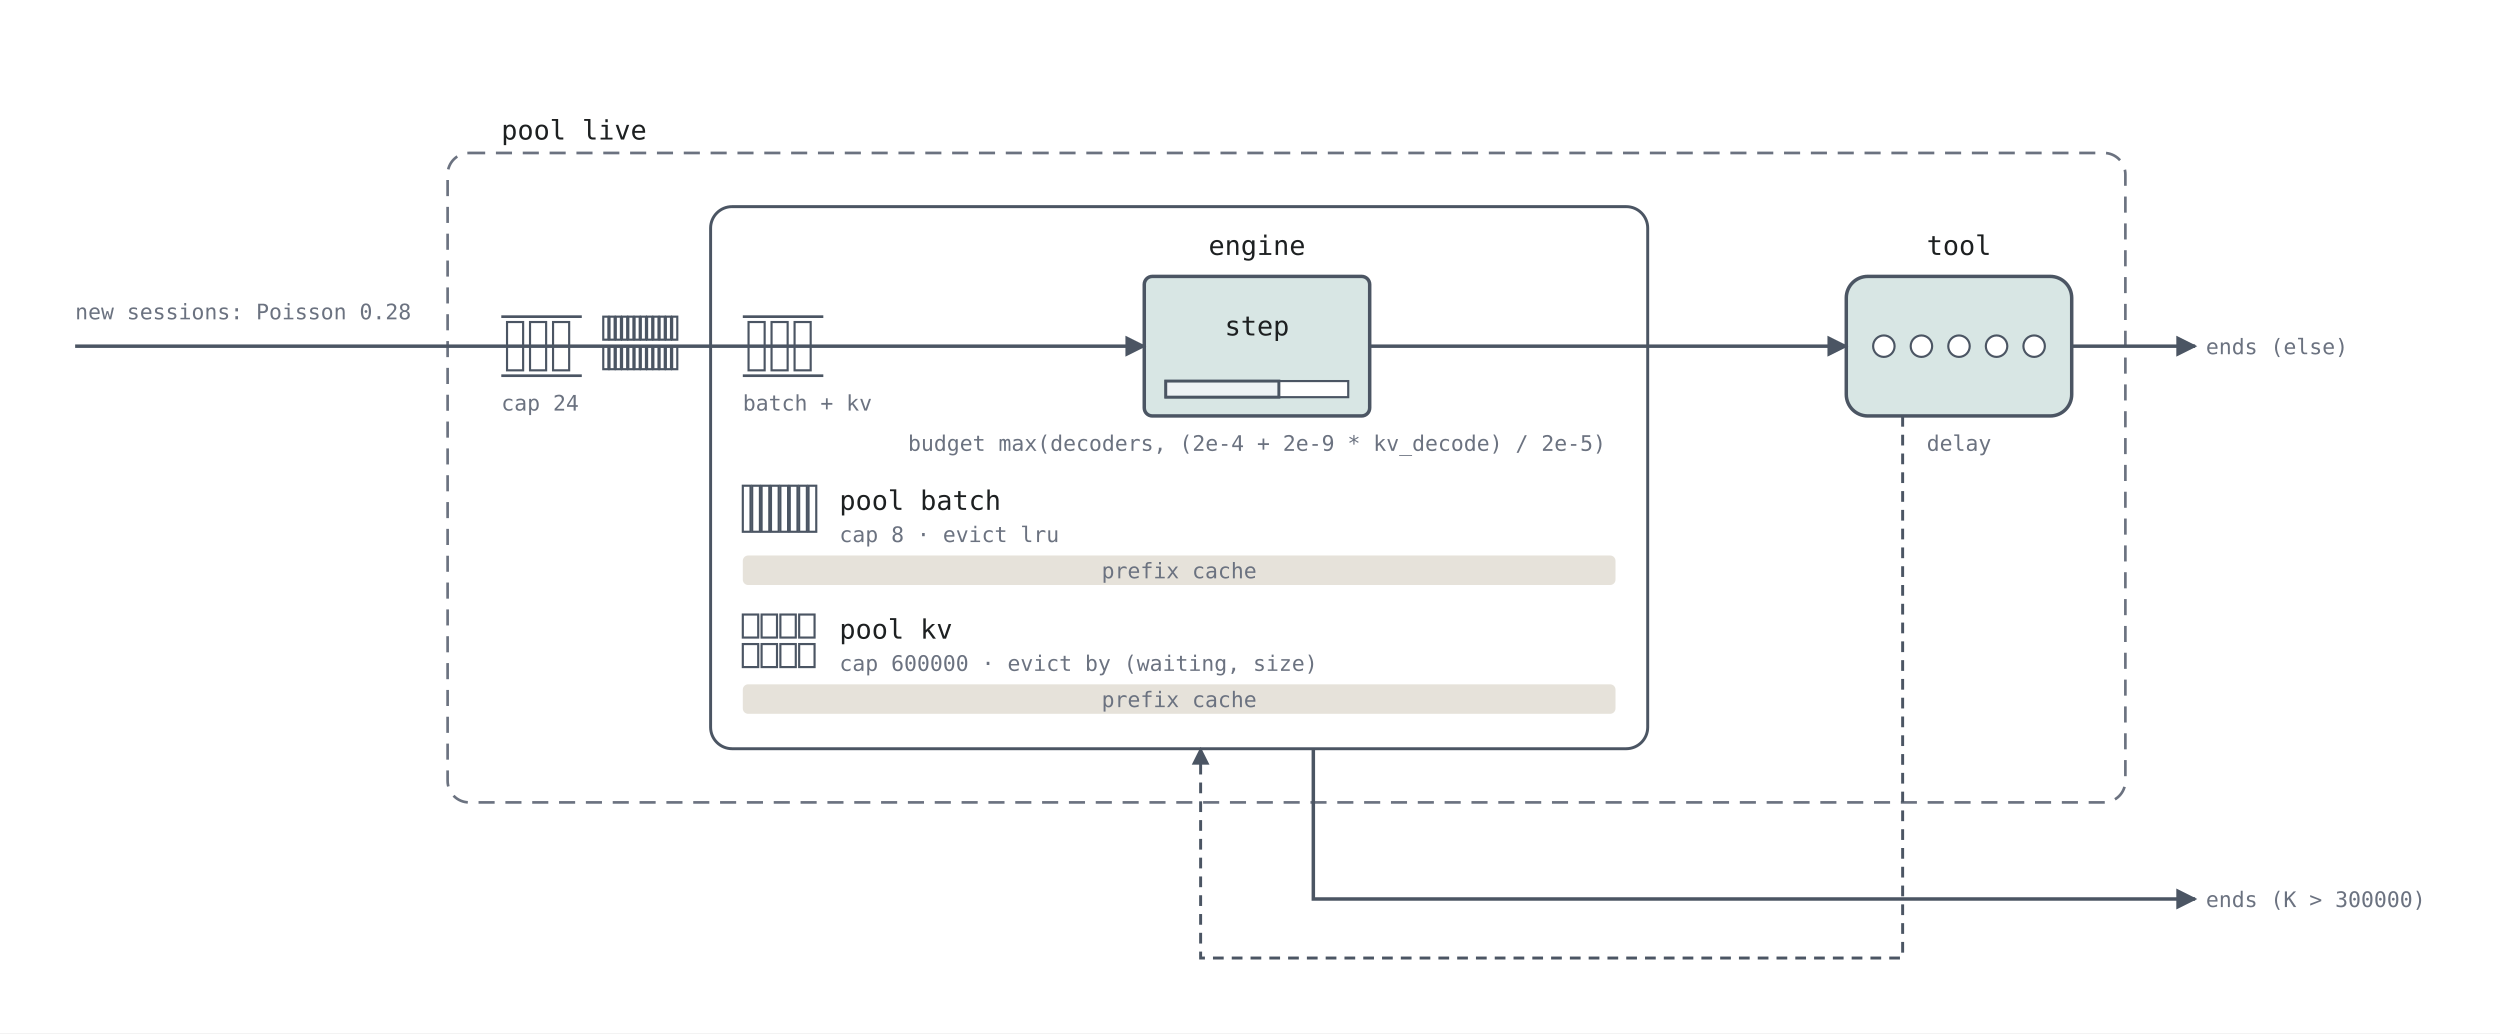
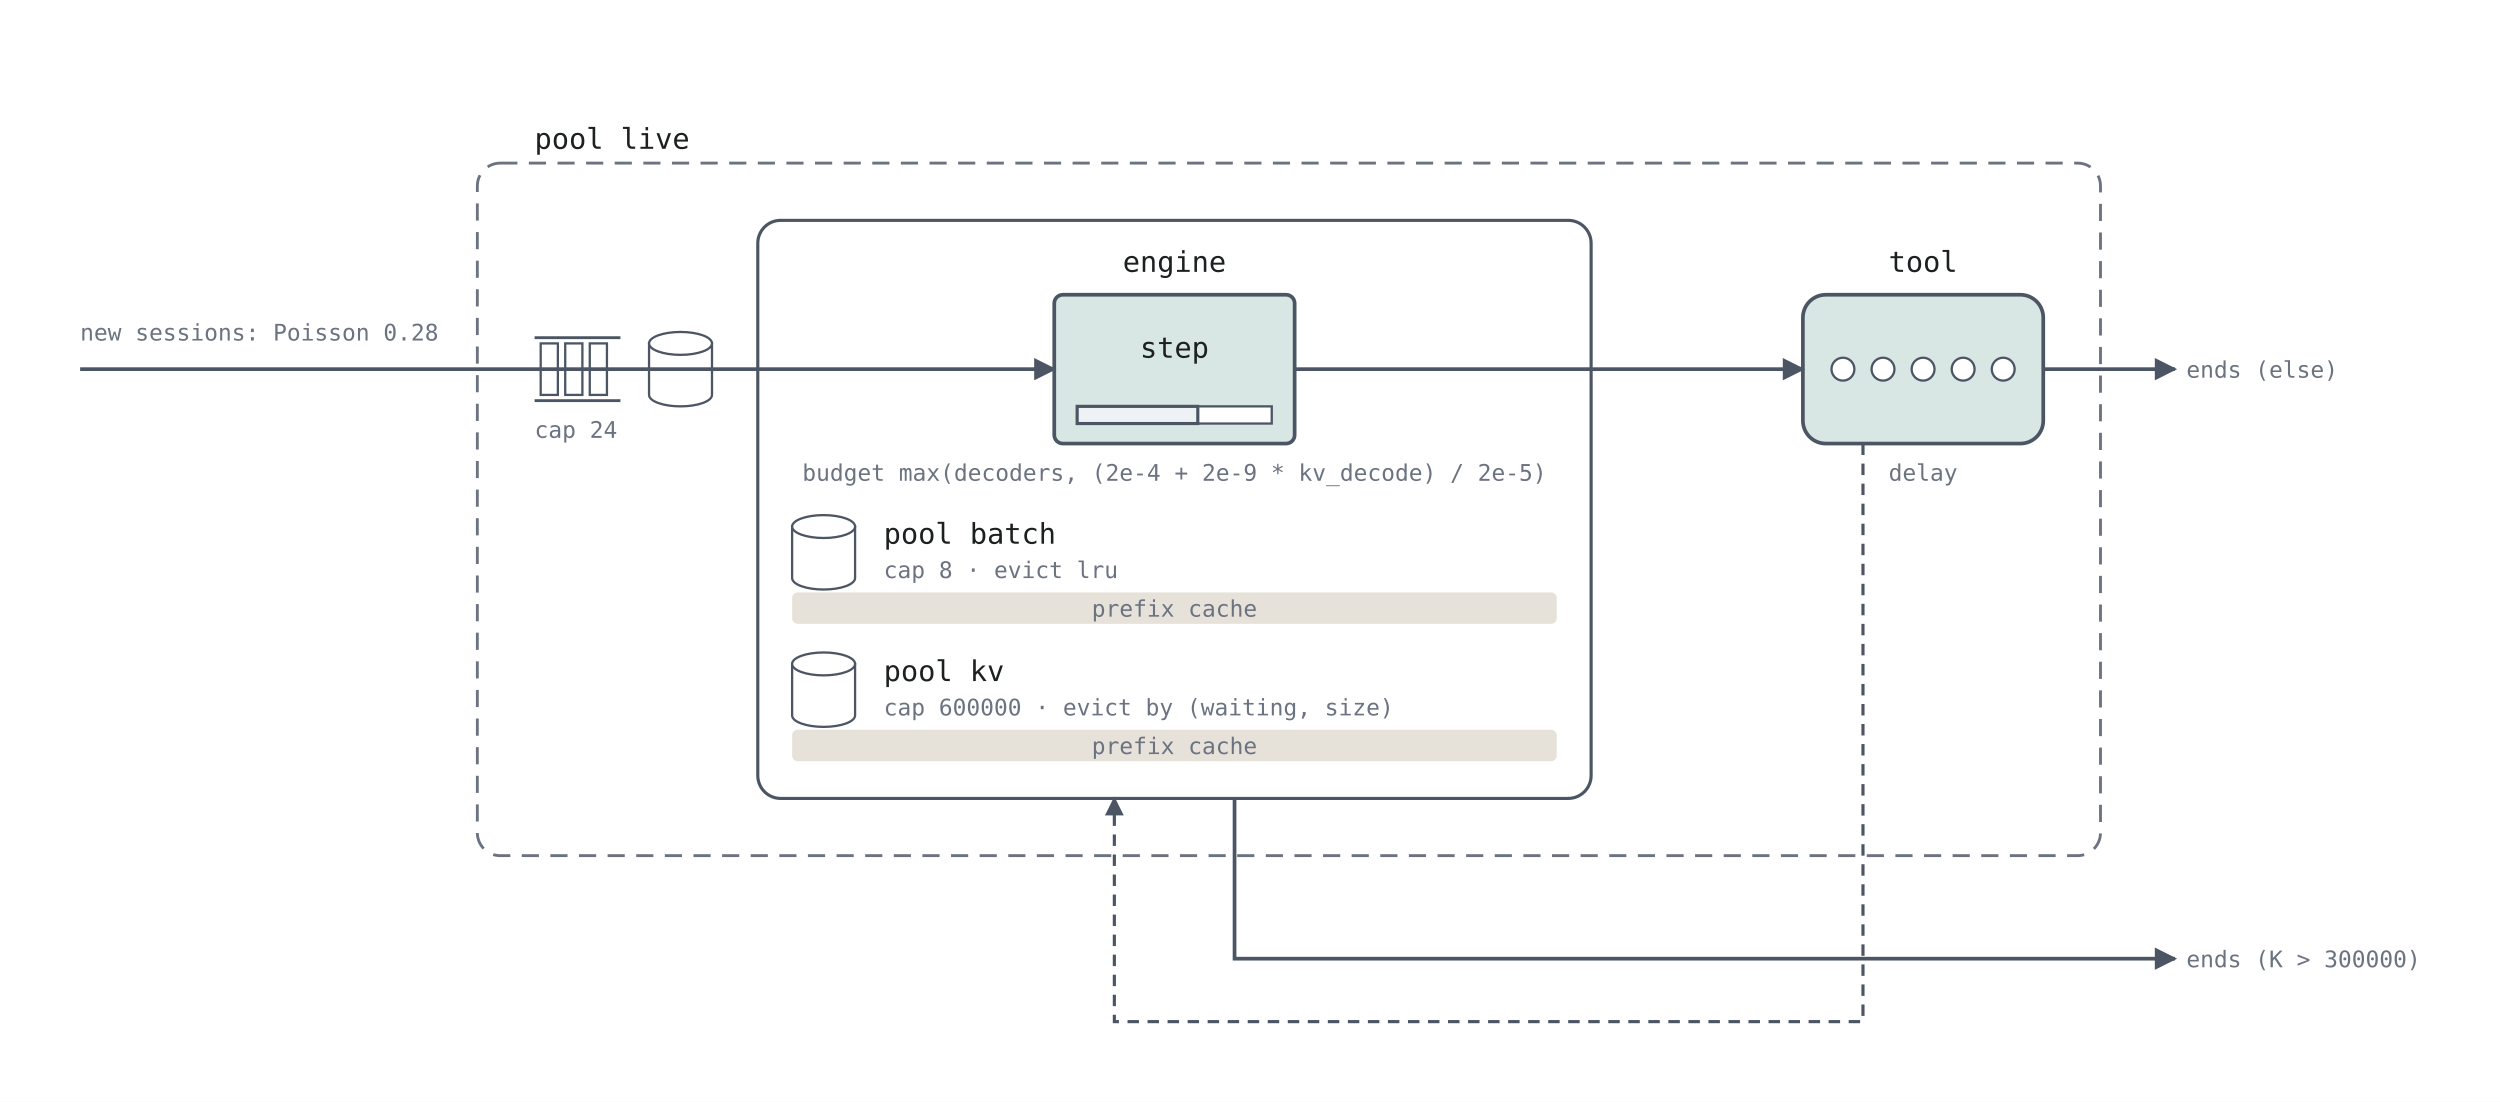
- <svg xmlns="http://www.w3.org/2000/svg" width="931.6" height="385" viewBox="0 0 931.6 385" role="img">
+ <svg xmlns="http://www.w3.org/2000/svg" width="873.6" height="385" viewBox="0 0 873.6 385" role="img">
  <style>
  text { font-family: ui-monospace, "SF Mono", Menlo, Consolas, monospace; }
  @media (prefers-color-scheme: dark) {
    text { fill: #e8e6e3; } text.dim { fill: #9aa4b2; }
    .bg { fill:#14171a }
    .solid { fill:#232a31;stroke:#b6bfcc }
    .cached { fill:#33302a }
    .instance { fill:#1a1f24;stroke:#b6bfcc }
    .frame { stroke:#b6bfcc }
    .enclosure { stroke:#9aa4b2 }
    .station { fill:#26403d;stroke:#b6bfcc }
    .cell { fill:#14171a;stroke:#b6bfcc }
    .rail { stroke:#b6bfcc }
    .flow { stroke:#b6bfcc }
    .back { stroke:#b6bfcc }
    .relation { stroke:#9aa4b2 }
  }
</style>
  <defs>
    <marker id="a" viewBox="0 0 10 10" refX="9" refY="5" markerWidth="6" markerHeight="6" orient="auto-start-reverse">
      <path d="M0 0 L10 5 L0 10 z" fill="context-stroke" />
    </marker>
  </defs>
-   <rect class="bg" fill="#ffffff" x="0" y="0" width="931.6" height="385" />
-   <rect class="enclosure" fill="none" stroke="#6b7280" stroke-width="1" stroke-dasharray="6 4" x="166.8" y="57" width="625.2" height="242" rx="8" />
+   <rect class="bg" fill="#ffffff" x="0" y="0" width="873.6" height="385" />
+   <rect class="enclosure" fill="none" stroke="#6b7280" stroke-width="1" stroke-dasharray="6 4" x="166.8" y="57" width="567.2" height="242" rx="8" />
  <text x="186.8" y="52" text-anchor="start" font-size="10" fill="#1d2021">pool live</text>
  <path class="rail" fill="none" stroke="#4b5563" stroke-width="1" d="M186.8 118 L216.8 118 M186.8 140 L216.8 140" />
  <rect class="cell" fill="#ffffff" stroke="#4b5563" stroke-width=".8" x="188.94" y="120" width="6" height="18" />
  <rect class="cell" fill="#ffffff" stroke="#4b5563" stroke-width=".8" x="197.51" y="120" width="6" height="18" />
  <rect class="cell" fill="#ffffff" stroke="#4b5563" stroke-width=".8" x="206.09" y="120" width="6" height="18" />
-   <rect class="cell" fill="#ffffff" stroke="#4b5563" stroke-width=".8" x="224.8" y="118" width="1.91" height="8.58" />
-   <rect class="cell" fill="#ffffff" stroke="#4b5563" stroke-width=".8" x="227.13" y="118" width="1.91" height="8.58" />
-   <rect class="cell" fill="#ffffff" stroke="#4b5563" stroke-width=".8" x="229.47" y="118" width="1.91" height="8.58" />
-   <rect class="cell" fill="#ffffff" stroke="#4b5563" stroke-width=".8" x="231.8" y="118" width="1.91" height="8.58" />
-   <rect class="cell" fill="#ffffff" stroke="#4b5563" stroke-width=".8" x="234.13" y="118" width="1.91" height="8.58" />
-   <rect class="cell" fill="#ffffff" stroke="#4b5563" stroke-width=".8" x="236.47" y="118" width="1.91" height="8.58" />
-   <rect class="cell" fill="#ffffff" stroke="#4b5563" stroke-width=".8" x="238.8" y="118" width="1.91" height="8.58" />
-   <rect class="cell" fill="#ffffff" stroke="#4b5563" stroke-width=".8" x="241.13" y="118" width="1.91" height="8.58" />
-   <rect class="cell" fill="#ffffff" stroke="#4b5563" stroke-width=".8" x="243.47" y="118" width="1.91" height="8.58" />
-   <rect class="cell" fill="#ffffff" stroke="#4b5563" stroke-width=".8" x="245.8" y="118" width="1.91" height="8.58" />
-   <rect class="cell" fill="#ffffff" stroke="#4b5563" stroke-width=".8" x="248.13" y="118" width="1.91" height="8.58" />
-   <rect class="cell" fill="#ffffff" stroke="#4b5563" stroke-width=".8" x="250.47" y="118" width="1.91" height="8.58" />
-   <rect class="cell" fill="#ffffff" stroke="#4b5563" stroke-width=".8" x="224.8" y="129" width="1.91" height="8.58" />
-   <rect class="cell" fill="#ffffff" stroke="#4b5563" stroke-width=".8" x="227.13" y="129" width="1.91" height="8.58" />
-   <rect class="cell" fill="#ffffff" stroke="#4b5563" stroke-width=".8" x="229.47" y="129" width="1.91" height="8.58" />
-   <rect class="cell" fill="#ffffff" stroke="#4b5563" stroke-width=".8" x="231.8" y="129" width="1.91" height="8.58" />
-   <rect class="cell" fill="#ffffff" stroke="#4b5563" stroke-width=".8" x="234.13" y="129" width="1.91" height="8.58" />
-   <rect class="cell" fill="#ffffff" stroke="#4b5563" stroke-width=".8" x="236.47" y="129" width="1.91" height="8.58" />
-   <rect class="cell" fill="#ffffff" stroke="#4b5563" stroke-width=".8" x="238.8" y="129" width="1.91" height="8.58" />
-   <rect class="cell" fill="#ffffff" stroke="#4b5563" stroke-width=".8" x="241.13" y="129" width="1.91" height="8.58" />
-   <rect class="cell" fill="#ffffff" stroke="#4b5563" stroke-width=".8" x="243.47" y="129" width="1.91" height="8.58" />
-   <rect class="cell" fill="#ffffff" stroke="#4b5563" stroke-width=".8" x="245.8" y="129" width="1.91" height="8.58" />
-   <rect class="cell" fill="#ffffff" stroke="#4b5563" stroke-width=".8" x="248.13" y="129" width="1.91" height="8.58" />
-   <rect class="cell" fill="#ffffff" stroke="#4b5563" stroke-width=".8" x="250.47" y="129" width="1.91" height="8.58" />
+   <path class="cell" fill="#ffffff" stroke="#4b5563" stroke-width=".8" d="M 226.8 120 L 226.8 138 A 11 4 0 0 0 248.8 138 L 248.8 120 Z" />
+   <ellipse class="cell" fill="#ffffff" stroke="#4b5563" stroke-width=".8" cx="237.8" cy="120" rx="11" ry="4" />
  <text x="186.8" y="153" text-anchor="start" font-size="8" fill="#6b7280" class="dim">cap 24</text>
-   <rect class="frame" fill="none" stroke="#4b5563" stroke-width="1.1" x="264.8" y="77" width="349.2" height="202" rx="8" />
-   <path class="rail" fill="none" stroke="#4b5563" stroke-width="1" d="M276.8 118 L306.8 118 M276.8 140 L306.8 140" />
-   <rect class="cell" fill="#ffffff" stroke="#4b5563" stroke-width=".8" x="278.94" y="120" width="6" height="18" />
-   <rect class="cell" fill="#ffffff" stroke="#4b5563" stroke-width=".8" x="287.51" y="120" width="6" height="18" />
-   <rect class="cell" fill="#ffffff" stroke="#4b5563" stroke-width=".8" x="296.09" y="120" width="6" height="18" />
-   <text x="276.8" y="153" text-anchor="start" font-size="8" fill="#6b7280" class="dim">batch + kv</text>
-   <rect class="cell" fill="#ffffff" stroke="#4b5563" stroke-width=".8" x="276.8" y="181" width="2.87" height="17.16" />
-   <rect class="cell" fill="#ffffff" stroke="#4b5563" stroke-width=".8" x="280.3" y="181" width="2.87" height="17.16" />
-   <rect class="cell" fill="#ffffff" stroke="#4b5563" stroke-width=".8" x="283.8" y="181" width="2.87" height="17.16" />
-   <rect class="cell" fill="#ffffff" stroke="#4b5563" stroke-width=".8" x="287.3" y="181" width="2.87" height="17.16" />
-   <rect class="cell" fill="#ffffff" stroke="#4b5563" stroke-width=".8" x="290.8" y="181" width="2.87" height="17.16" />
-   <rect class="cell" fill="#ffffff" stroke="#4b5563" stroke-width=".8" x="294.3" y="181" width="2.87" height="17.16" />
-   <rect class="cell" fill="#ffffff" stroke="#4b5563" stroke-width=".8" x="297.8" y="181" width="2.87" height="17.16" />
-   <rect class="cell" fill="#ffffff" stroke="#4b5563" stroke-width=".8" x="301.3" y="181" width="2.87" height="17.16" />
-   <text x="312.8" y="190" text-anchor="start" font-size="10" fill="#1d2021">pool batch</text>
-   <text x="312.8" y="202" text-anchor="start" font-size="8" fill="#6b7280" class="dim">cap 8 · evict lru</text>
-   <rect class="cached" fill="#e6e2da" stroke="none" x="276.8" y="207" width="325.2" height="11" rx="2" />
-   <text x="439.4" y="215.5" text-anchor="middle" font-size="8" fill="#6b7280" class="dim">prefix cache</text>
-   <rect class="cell" fill="#ffffff" stroke="#4b5563" stroke-width=".8" x="276.8" y="229" width="5.74" height="8.58" />
-   <rect class="cell" fill="#ffffff" stroke="#4b5563" stroke-width=".8" x="283.8" y="229" width="5.74" height="8.58" />
-   <rect class="cell" fill="#ffffff" stroke="#4b5563" stroke-width=".8" x="290.8" y="229" width="5.74" height="8.58" />
-   <rect class="cell" fill="#ffffff" stroke="#4b5563" stroke-width=".8" x="297.8" y="229" width="5.74" height="8.58" />
-   <rect class="cell" fill="#ffffff" stroke="#4b5563" stroke-width=".8" x="276.8" y="240" width="5.74" height="8.58" />
-   <rect class="cell" fill="#ffffff" stroke="#4b5563" stroke-width=".8" x="283.8" y="240" width="5.74" height="8.58" />
-   <rect class="cell" fill="#ffffff" stroke="#4b5563" stroke-width=".8" x="290.8" y="240" width="5.74" height="8.58" />
-   <rect class="cell" fill="#ffffff" stroke="#4b5563" stroke-width=".8" x="297.8" y="240" width="5.74" height="8.58" />
-   <text x="312.8" y="238" text-anchor="start" font-size="10" fill="#1d2021">pool kv</text>
-   <text x="312.8" y="250" text-anchor="start" font-size="8" fill="#6b7280" class="dim">cap 600000 · evict by (waiting, size)</text>
-   <rect class="cached" fill="#e6e2da" stroke="none" x="276.8" y="255" width="325.2" height="11" rx="2" />
-   <text x="439.4" y="263.5" text-anchor="middle" font-size="8" fill="#6b7280" class="dim">prefix cache</text>
-   <rect class="station" fill="#d8e6e4" stroke="#4b5563" stroke-width="1.3" x="426.4" y="103" width="84" height="52" rx="3" />
-   <rect class="cell" fill="#ffffff" stroke="#4b5563" stroke-width=".8" x="434.4" y="142" width="68" height="6" />
-   <rect class="solid" fill="#eef2f5" stroke="#4b5563" stroke-width="1.1" x="434.4" y="142" width="42.16" height="6" />
-   <text x="468.4" y="125" text-anchor="middle" font-size="10" fill="#1d2021">step</text>
-   <text x="468.4" y="95" text-anchor="middle" font-size="10" fill="#1d2021">engine</text>
-   <text x="468.4" y="168" text-anchor="middle" font-size="8" fill="#6b7280" class="dim">budget max(decoders, (2e-4 + 2e-9 * kv_decode) / 2e-5)</text>
-   <rect class="station" fill="#d8e6e4" stroke="#4b5563" stroke-width="1.3" x="688" y="103" width="84" height="52" rx="8" />
-   <circle class="cell" fill="#ffffff" stroke="#4b5563" stroke-width=".8" cx="702" cy="129" r="4" />
-   <circle class="cell" fill="#ffffff" stroke="#4b5563" stroke-width=".8" cx="716" cy="129" r="4" />
-   <circle class="cell" fill="#ffffff" stroke="#4b5563" stroke-width=".8" cx="730" cy="129" r="4" />
-   <circle class="cell" fill="#ffffff" stroke="#4b5563" stroke-width=".8" cx="744" cy="129" r="4" />
-   <circle class="cell" fill="#ffffff" stroke="#4b5563" stroke-width=".8" cx="758" cy="129" r="4" />
-   <text x="730" y="95" text-anchor="middle" font-size="10" fill="#1d2021">tool</text>
-   <text x="730" y="168" text-anchor="middle" font-size="8" fill="#6b7280" class="dim">delay</text>
-   <path class="flow" fill="none" stroke="#4b5563" stroke-width="1.3" d="M28 129 L426.4 129" marker-end="url(#a)" />
+   <rect class="frame" fill="none" stroke="#4b5563" stroke-width="1.1" x="264.8" y="77" width="291.2" height="202" rx="8" />
+   <path class="cell" fill="#ffffff" stroke="#4b5563" stroke-width=".8" d="M 276.8 184 L 276.8 202 A 11 4 0 0 0 298.8 202 L 298.8 184 Z" />
+   <ellipse class="cell" fill="#ffffff" stroke="#4b5563" stroke-width=".8" cx="287.8" cy="184" rx="11" ry="4" />
+   <text x="308.8" y="190" text-anchor="start" font-size="10" fill="#1d2021">pool batch</text>
+   <text x="308.8" y="202" text-anchor="start" font-size="8" fill="#6b7280" class="dim">cap 8 · evict lru</text>
+   <rect class="cached" fill="#e6e2da" stroke="none" x="276.8" y="207" width="267.2" height="11" rx="2" />
+   <text x="410.4" y="215.5" text-anchor="middle" font-size="8" fill="#6b7280" class="dim">prefix cache</text>
+   <path class="cell" fill="#ffffff" stroke="#4b5563" stroke-width=".8" d="M 276.8 232 L 276.8 250 A 11 4 0 0 0 298.8 250 L 298.8 232 Z" />
+   <ellipse class="cell" fill="#ffffff" stroke="#4b5563" stroke-width=".8" cx="287.8" cy="232" rx="11" ry="4" />
+   <text x="308.8" y="238" text-anchor="start" font-size="10" fill="#1d2021">pool kv</text>
+   <text x="308.8" y="250" text-anchor="start" font-size="8" fill="#6b7280" class="dim">cap 600000 · evict by (waiting, size)</text>
+   <rect class="cached" fill="#e6e2da" stroke="none" x="276.8" y="255" width="267.2" height="11" rx="2" />
+   <text x="410.4" y="263.5" text-anchor="middle" font-size="8" fill="#6b7280" class="dim">prefix cache</text>
+   <rect class="station" fill="#d8e6e4" stroke="#4b5563" stroke-width="1.3" x="368.4" y="103" width="84" height="52" rx="3" />
+   <rect class="cell" fill="#ffffff" stroke="#4b5563" stroke-width=".8" x="376.4" y="142" width="68" height="6" />
+   <rect class="solid" fill="#eef2f5" stroke="#4b5563" stroke-width="1.1" x="376.4" y="142" width="42.16" height="6" />
+   <text x="410.4" y="125" text-anchor="middle" font-size="10" fill="#1d2021">step</text>
+   <text x="410.4" y="95" text-anchor="middle" font-size="10" fill="#1d2021">engine</text>
+   <text x="410.4" y="168" text-anchor="middle" font-size="8" fill="#6b7280" class="dim">budget max(decoders, (2e-4 + 2e-9 * kv_decode) / 2e-5)</text>
+   <rect class="station" fill="#d8e6e4" stroke="#4b5563" stroke-width="1.3" x="630" y="103" width="84" height="52" rx="8" />
+   <circle class="cell" fill="#ffffff" stroke="#4b5563" stroke-width=".8" cx="644" cy="129" r="4" />
+   <circle class="cell" fill="#ffffff" stroke="#4b5563" stroke-width=".8" cx="658" cy="129" r="4" />
+   <circle class="cell" fill="#ffffff" stroke="#4b5563" stroke-width=".8" cx="672" cy="129" r="4" />
+   <circle class="cell" fill="#ffffff" stroke="#4b5563" stroke-width=".8" cx="686" cy="129" r="4" />
+   <circle class="cell" fill="#ffffff" stroke="#4b5563" stroke-width=".8" cx="700" cy="129" r="4" />
+   <text x="672" y="95" text-anchor="middle" font-size="10" fill="#1d2021">tool</text>
+   <text x="672" y="168" text-anchor="middle" font-size="8" fill="#6b7280" class="dim">delay</text>
+   <path class="flow" fill="none" stroke="#4b5563" stroke-width="1.3" d="M28 129 L368.4 129" marker-end="url(#a)" />
  <text x="28" y="119" text-anchor="start" font-size="8" fill="#6b7280" class="dim">new sessions: Poisson 0.28</text>
-   <path class="flow" fill="none" stroke="#4b5563" stroke-width="1.3" d="M489.4 279 L489.4 335 L818 335" marker-end="url(#a)" />
-   <text x="822" y="338" text-anchor="start" font-size="8" fill="#6b7280" class="dim">ends (K &gt; 300000)</text>
-   <path class="flow" fill="none" stroke="#4b5563" stroke-width="1.3" d="M510.4 129 L688 129" marker-end="url(#a)" />
-   <path class="flow" fill="none" stroke="#4b5563" stroke-width="1.3" d="M772 129 L818 129" marker-end="url(#a)" />
-   <text x="822" y="132" text-anchor="start" font-size="8" fill="#6b7280" class="dim">ends (else)</text>
-   <path class="back" fill="none" stroke="#4b5563" stroke-width="1.1" stroke-dasharray="4 3" d="M709 155 L709 357 L447.4 357 L447.4 279" marker-end="url(#a)" />
+   <path class="flow" fill="none" stroke="#4b5563" stroke-width="1.3" d="M431.4 279 L431.4 335 L760 335" marker-end="url(#a)" />
+   <text x="764" y="338" text-anchor="start" font-size="8" fill="#6b7280" class="dim">ends (K &gt; 300000)</text>
+   <path class="flow" fill="none" stroke="#4b5563" stroke-width="1.3" d="M452.4 129 L630 129" marker-end="url(#a)" />
+   <path class="flow" fill="none" stroke="#4b5563" stroke-width="1.3" d="M714 129 L760 129" marker-end="url(#a)" />
+   <text x="764" y="132" text-anchor="start" font-size="8" fill="#6b7280" class="dim">ends (else)</text>
+   <path class="back" fill="none" stroke="#4b5563" stroke-width="1.1" stroke-dasharray="4 3" d="M651 155 L651 357 L389.4 357 L389.4 279" marker-end="url(#a)" />
</svg>
